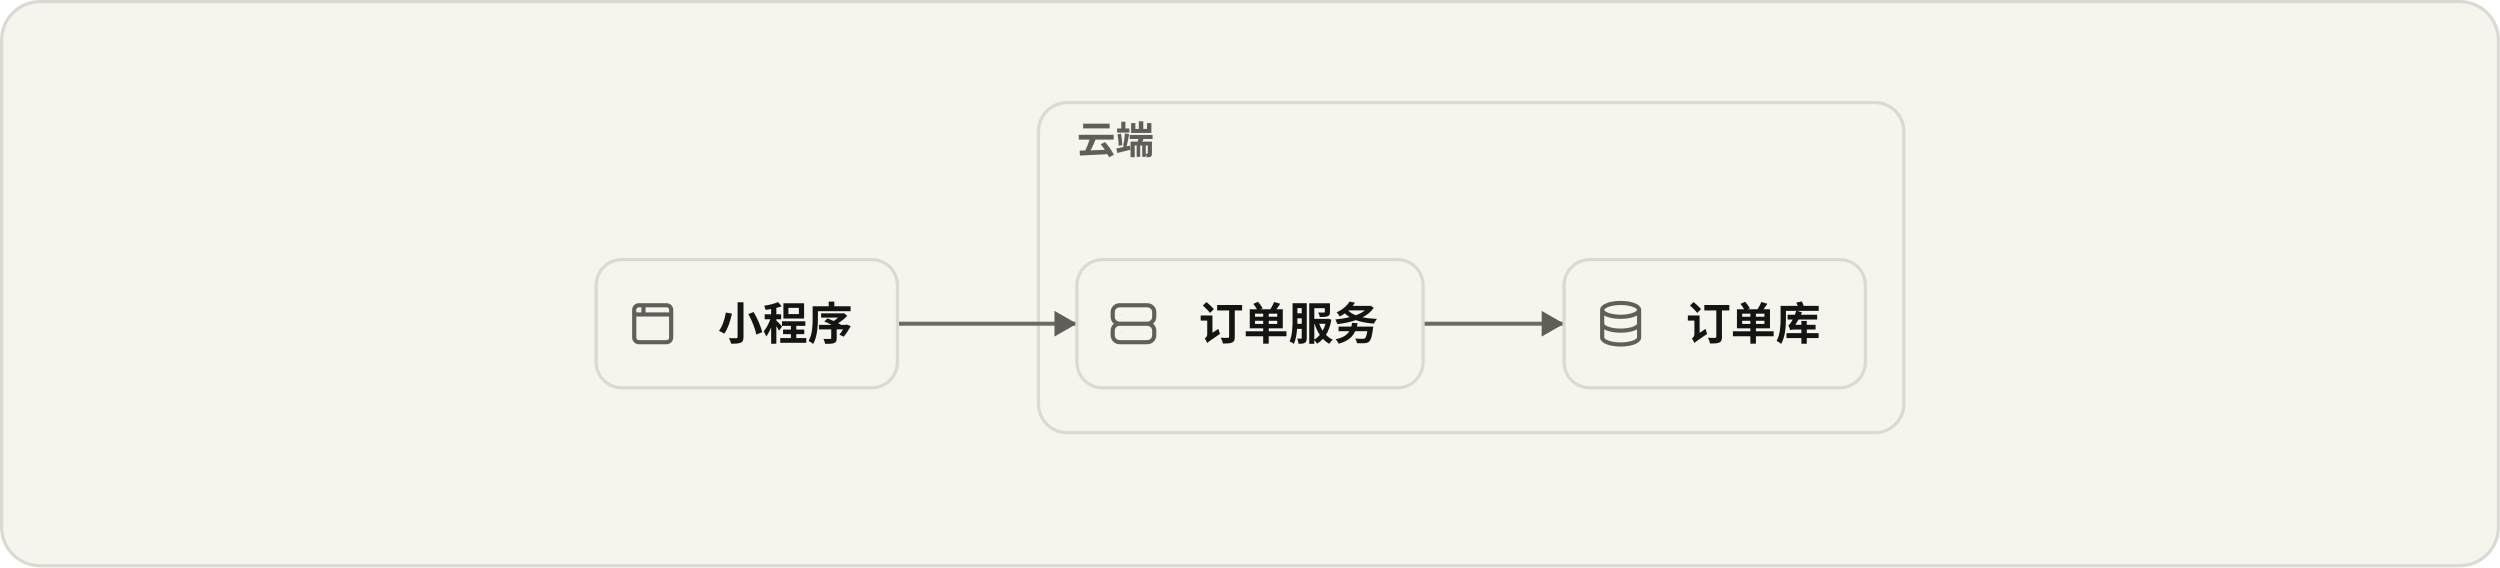
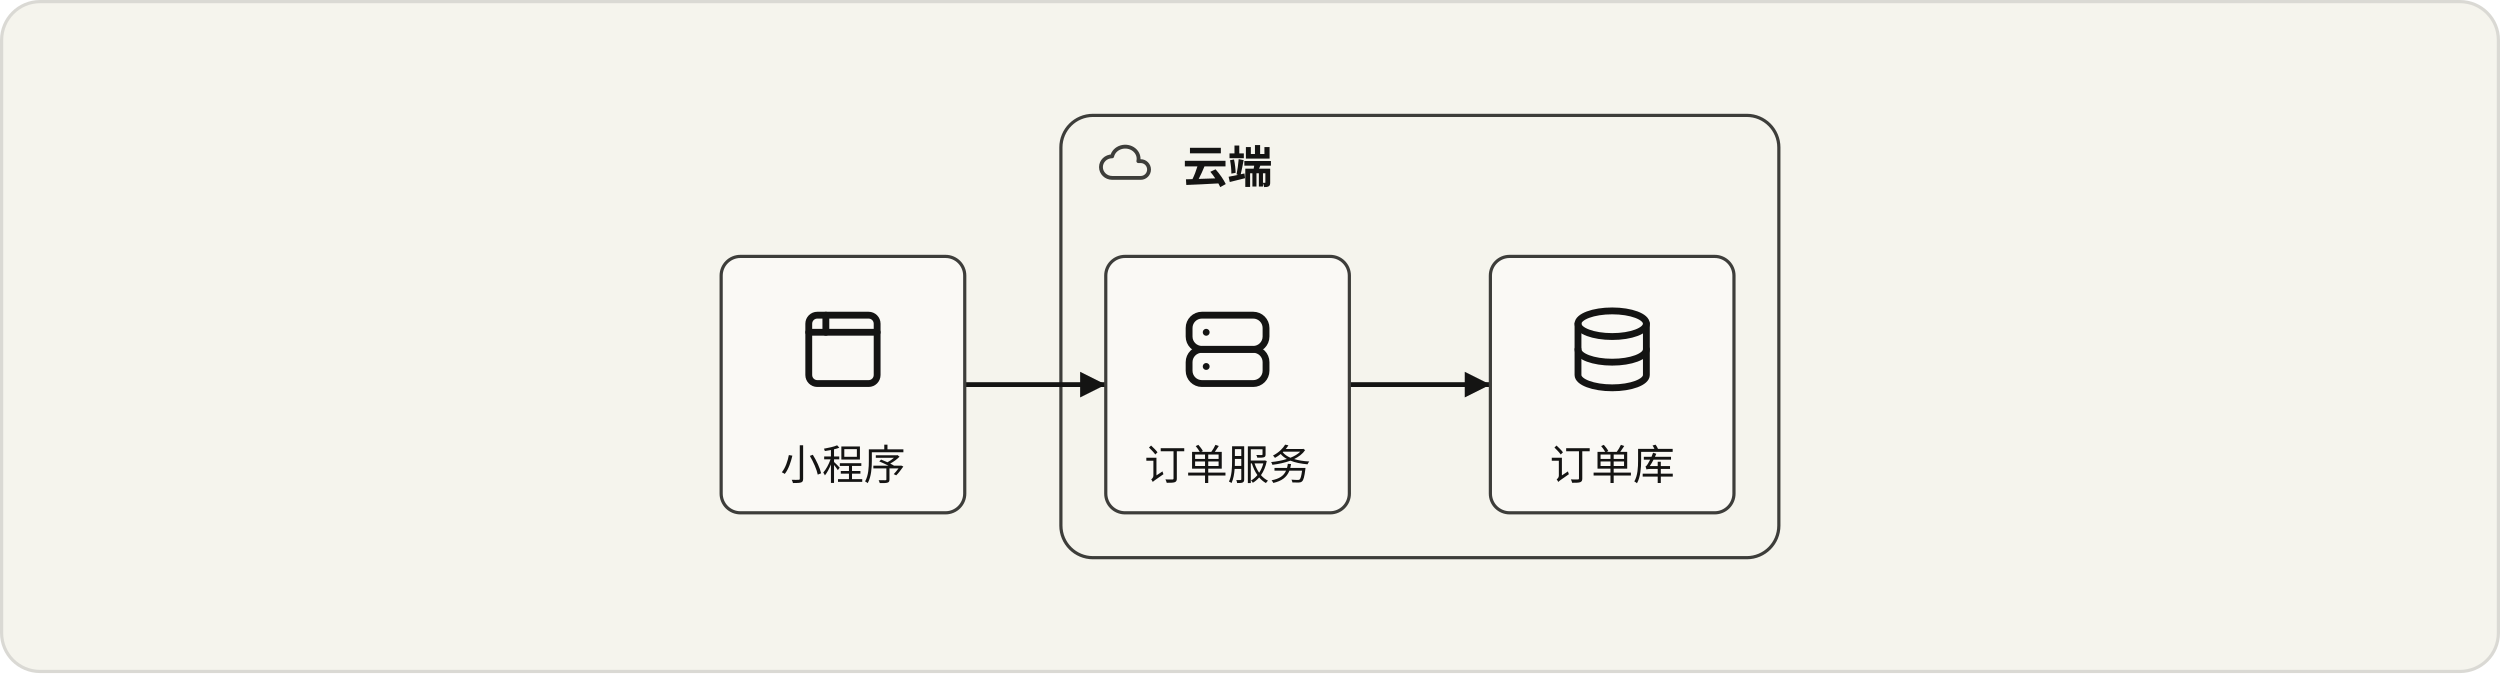
- <svg xmlns="http://www.w3.org/2000/svg" width="780" height="177" viewBox="0 0 780 177" font-family="system-ui, -apple-system, BlinkMacSystemFont, &quot;Segoe UI&quot;, &quot;Noto Sans SC&quot;, &quot;Microsoft YaHei&quot;, sans-serif" role="img" lang="zh-CN">
-   <rect x="0.5" y="0.5" width="779" height="176" rx="12" fill="#f5f4ed" stroke="#dad9d4" />
+ <svg xmlns="http://www.w3.org/2000/svg" width="780" height="210" viewBox="0 0 780 210" font-family="system-ui, -apple-system, BlinkMacSystemFont, &quot;Segoe UI&quot;, &quot;Noto Sans SC&quot;, &quot;Microsoft YaHei&quot;, sans-serif" role="img" lang="zh-CN">
+   <rect x="0.5" y="0.5" width="779" height="209" rx="12" fill="#f5f4ed" stroke="#dad9d4" />
  <g transform="translate(11 16)">
-     <svg width="758" height="145" viewBox="0 0 758 145" font-family="system-ui, -apple-system, BlinkMacSystemFont, &quot;Segoe UI&quot;, &quot;Noto Sans SC&quot;, &quot;Microsoft YaHei&quot;, sans-serif" role="img" aria-labelledby="g-diagram-architecture-beta-title">
-       <g transform="translate(159 0)">
-         <rect x="154" y="16" width="270" height="103" rx="9" fill="#f5f4ed" fill-opacity="0.3" stroke="#dad9d4" stroke-width="1" data-kc-kind="group" data-kc-group="cloud" />
-         <text x="166" y="32" text-anchor="start" font-size="12" font-weight="600" fill="#5f5e58" data-kc-kind="group-label" data-kc-group="cloud">云端</text>
-         <clipPath id="g-diagram-architecture-beta-group-titles">
-           <path d="M-24 -24H464V159H-24ZM162 19H194V37H162Z" clip-rule="evenodd" data-kc-kind="group-title-holes" />
-         </clipPath>
-         <path d="M110 85 L122 85 L154 85 L166 85" fill="none" stroke="#6b6961" stroke-width="1.25" clip-path="url(#g-diagram-architecture-beta-group-titles)" data-kc-kind="edge" data-kc-edge="0" data-kc-source="app" data-kc-target="api" data-kc-type="architecture" data-kc-startPort="R" data-kc-endPort="L" data-kc-direction="right" />
-         <polygon points="166,85 159,89 159,81" fill="#5f5e58" data-kc-kind="relation-marker" data-kc-edge="0" data-kc-marker="arrow" />
-         <path d="M274 85 L286 85 L306 85 L318 85" fill="none" stroke="#6b6961" stroke-width="1.25" clip-path="url(#g-diagram-architecture-beta-group-titles)" data-kc-kind="edge" data-kc-edge="1" data-kc-source="api" data-kc-target="db" data-kc-type="architecture" data-kc-startPort="R" data-kc-endPort="L" data-kc-direction="right" />
-         <polygon points="318,85 311,89 311,81" fill="#5f5e58" data-kc-kind="relation-marker" data-kc-edge="1" data-kc-marker="arrow" />
-         <rect x="166" y="65" width="108" height="40" rx="8" fill="#f5f4ed" stroke="#dad9d4" stroke-width="1" data-kc-kind="node" data-kc-node="api" data-kc-type="service" />
-         <path d="M3 7a3 3 0 0 1 3-3h12a3 3 0 0 1 3 3v2a3 3 0 0 1-3 3h-12a3 3 0 0 1-3-3v-2 M3 15a3 3 0 0 1 3-3h12a3 3 0 0 1 3 3v2a3 3 0 0 1-3 3h-12a3 3 0 0 1-3-3l0-2 M7 8l0 .01 M7 16l0 .01" transform="translate(175 76.36) scale(.72)" fill="none" stroke="#5f5e58" stroke-width="1.8" data-kc-kind="icon" data-kc-node="api" data-kc-icon="server" />
-         <text x="232" y="90" text-anchor="middle" font-size="14" font-weight="600" fill="#141413" data-kc-kind="node-label" data-kc-node="api">订单服务</text>
-         <rect x="318" y="65" width="94" height="40" rx="8" fill="#f5f4ed" stroke="#dad9d4" stroke-width="1" data-kc-kind="node" data-kc-node="db" data-kc-type="service" />
-         <path d="M4 6a8 3 0 1 0 16 0a8 3 0 1 0 -16 0 M4 6v6a8 3 0 0 0 16 0v-6 M4 12v6a8 3 0 0 0 16 0v-6" transform="translate(327 76.36) scale(.72)" fill="none" stroke="#5f5e58" stroke-width="1.8" data-kc-kind="icon" data-kc-node="db" data-kc-icon="database" />
-         <text x="377" y="90" text-anchor="middle" font-size="14" font-weight="600" fill="#141413" data-kc-kind="node-label" data-kc-node="db">订单库</text>
-         <rect x="16" y="65" width="94" height="40" rx="8" fill="#f5f4ed" stroke="#dad9d4" stroke-width="1" data-kc-kind="node" data-kc-node="app" data-kc-type="service" />
-         <path d="M4 8h16 M4 6a2 2 0 0 1 2-2h12a2 2 0 0 1 2 2v12a2 2 0 0 1-2 2h-12a2 2 0 0 1-2-2l0-12 M8 4v4" transform="translate(25 76.36) scale(.72)" fill="none" stroke="#5f5e58" stroke-width="1.8" data-kc-kind="icon" data-kc-node="app" data-kc-icon="browser" />
-         <text x="75" y="90" text-anchor="middle" font-size="14" font-weight="600" fill="#141413" data-kc-kind="node-label" data-kc-node="app">小程序</text>
+     <svg width="758" height="178" viewBox="0 0 758 178" font-family="system-ui, -apple-system, BlinkMacSystemFont, &quot;Segoe UI&quot;, &quot;Noto Sans SC&quot;, &quot;Microsoft YaHei&quot;, sans-serif" role="img" aria-labelledby="g-diagram-architecture-beta-title">
+       <g transform="translate(194 0)">
+         <g transform="translate(20 64)">
+           <rect x="106" y="-44" width="224" height="138" rx="10" fill="#f5f4ed" stroke="#3d3d3a" data-kc-kind="frame" data-kc-id="cloud" />
+           <g transform="translate(117 -38) scale(0.75)" fill="none" stroke="#3d3d3a" stroke-width="1.6" stroke-linejoin="round" stroke-linecap="round">
+             <path d="M6.657 18c-2.572 0 -4.657 -2.007 -4.657 -4.483c0 -2.475 2.085 -4.482 4.657 -4.482c.393 -1.762 1.794 -3.2 3.675 -3.773c1.88 -.572 3.956 -.193 5.444 1c1.488 1.19 2.162 3.007 1.77 4.769h.99c1.913 0 3.464 1.56 3.464 3.486c0 1.927 -1.551 3.487 -3.465 3.487h-11.878" />
+           </g>
+           <g>
+             <text x="144" y="-29" dominant-baseline="central" text-anchor="start" font-size="14" font-weight="600" fill="#141413">云端</text>
+           </g>
+           <polyline points="76,40 120,40" fill="none" stroke="#141413" stroke-width="1.5" stroke-linejoin="round" stroke-linecap="round" data-kc-kind="edge" data-kc-from="app" data-kc-to="api" />
+           <polygon points="120,40 112,36 112,44" fill="#141413" />
+           <polyline points="196,40 240,40" fill="none" stroke="#141413" stroke-width="1.5" stroke-linejoin="round" stroke-linecap="round" data-kc-kind="edge" data-kc-from="api" data-kc-to="db" />
+           <polygon points="240,40 232,36 232,44" fill="#141413" />
+           <rect x="120" y="0" width="76" height="80" rx="6" fill="#faf9f5" stroke="#3d3d3a" data-kc-kind="node" data-kc-id="api" />
+           <g transform="translate(142 13) scale(1.333333)" fill="none" stroke="#141413" stroke-width="1.6" stroke-linejoin="round" stroke-linecap="round">
+             <path d="M3 7a3 3 0 0 1 3 -3h12a3 3 0 0 1 3 3v2a3 3 0 0 1 -3 3h-12a3 3 0 0 1 -3 -3v-2" />
+             <path d="M3 15a3 3 0 0 1 3 -3h12a3 3 0 0 1 3 3v2a3 3 0 0 1 -3 3h-12a3 3 0 0 1 -3 -3l0 -2" />
+             <path d="M7 8l0 .01" />
+             <path d="M7 16l0 .01" />
+           </g>
+           <g>
+             <text x="158" y="64" dominant-baseline="central" text-anchor="middle" font-size="13" font-weight="400" fill="#141413">订单服务</text>
+           </g>
+           <rect x="240" y="0" width="76" height="80" rx="6" fill="#faf9f5" stroke="#3d3d3a" data-kc-kind="node" data-kc-id="db" />
+           <g transform="translate(262 13) scale(1.333333)" fill="none" stroke="#141413" stroke-width="1.6" stroke-linejoin="round" stroke-linecap="round">
+             <path d="M4 6a8 3 0 1 0 16 0a8 3 0 1 0 -16 0" />
+             <path d="M4 6v6a8 3 0 0 0 16 0v-6" />
+             <path d="M4 12v6a8 3 0 0 0 16 0v-6" />
+           </g>
+           <g>
+             <text x="278" y="64" dominant-baseline="central" text-anchor="middle" font-size="13" font-weight="400" fill="#141413">订单库</text>
+           </g>
+           <rect x="0" y="0" width="76" height="80" rx="6" fill="#faf9f5" stroke="#3d3d3a" data-kc-kind="node" data-kc-id="app" />
+           <g transform="translate(22 13) scale(1.333333)" fill="none" stroke="#141413" stroke-width="1.6" stroke-linejoin="round" stroke-linecap="round">
+             <path d="M4 8h16" />
+             <path d="M4 6a2 2 0 0 1 2 -2h12a2 2 0 0 1 2 2v12a2 2 0 0 1 -2 2h-12a2 2 0 0 1 -2 -2l0 -12" />
+             <path d="M8 4v4" />
+           </g>
+           <g>
+             <text x="38" y="64" dominant-baseline="central" text-anchor="middle" font-size="13" font-weight="400" fill="#141413">小程序</text>
+           </g>
+         </g>
      </g>
    </svg>
  </g>
</svg>
